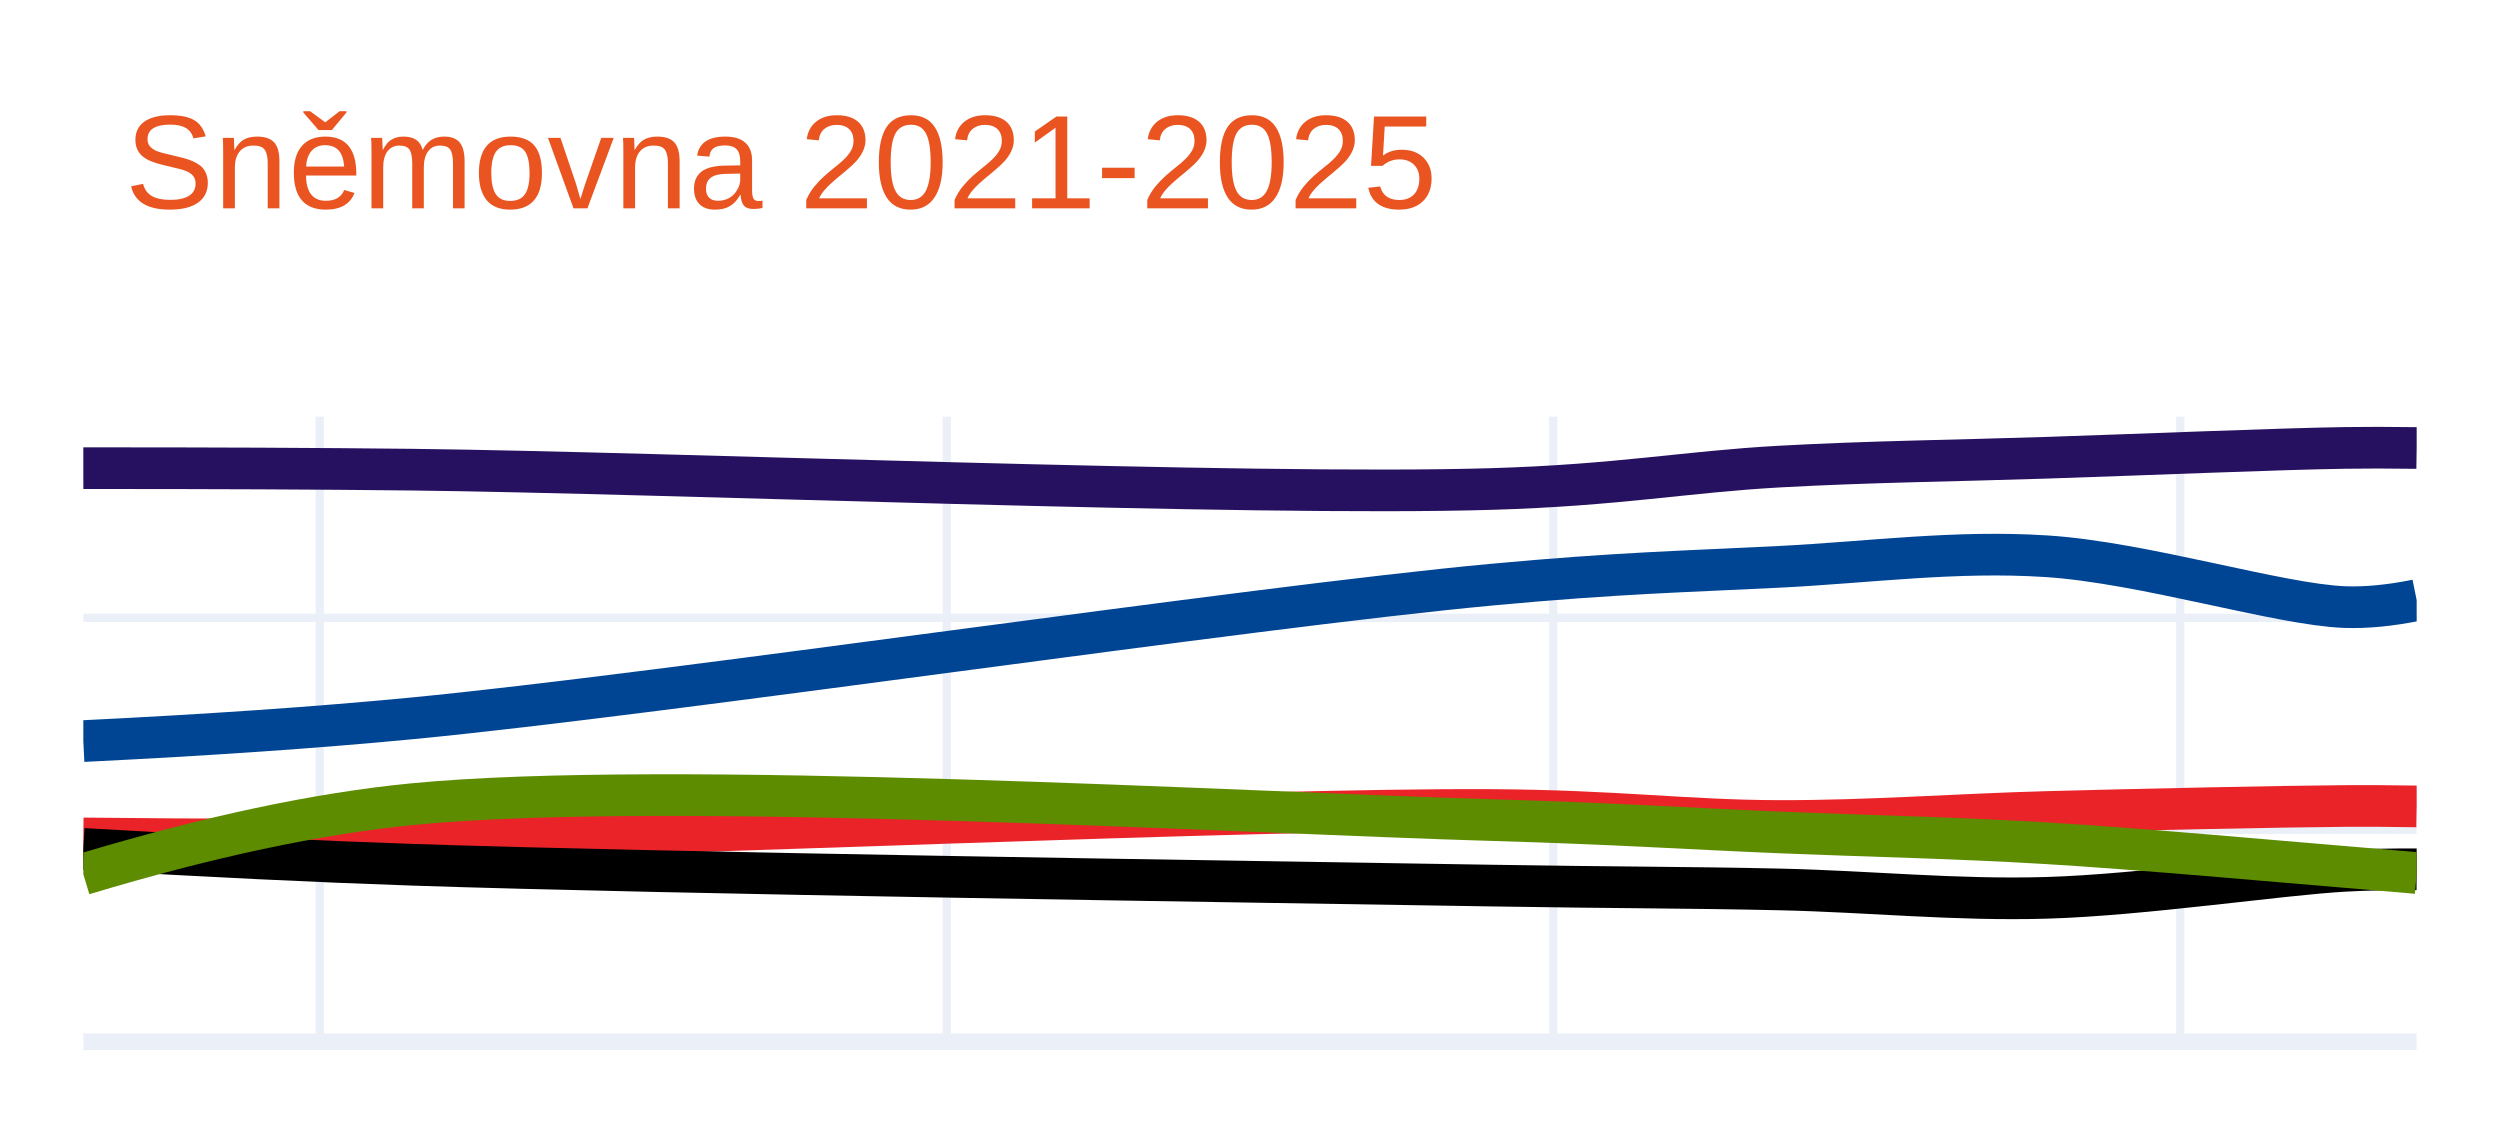
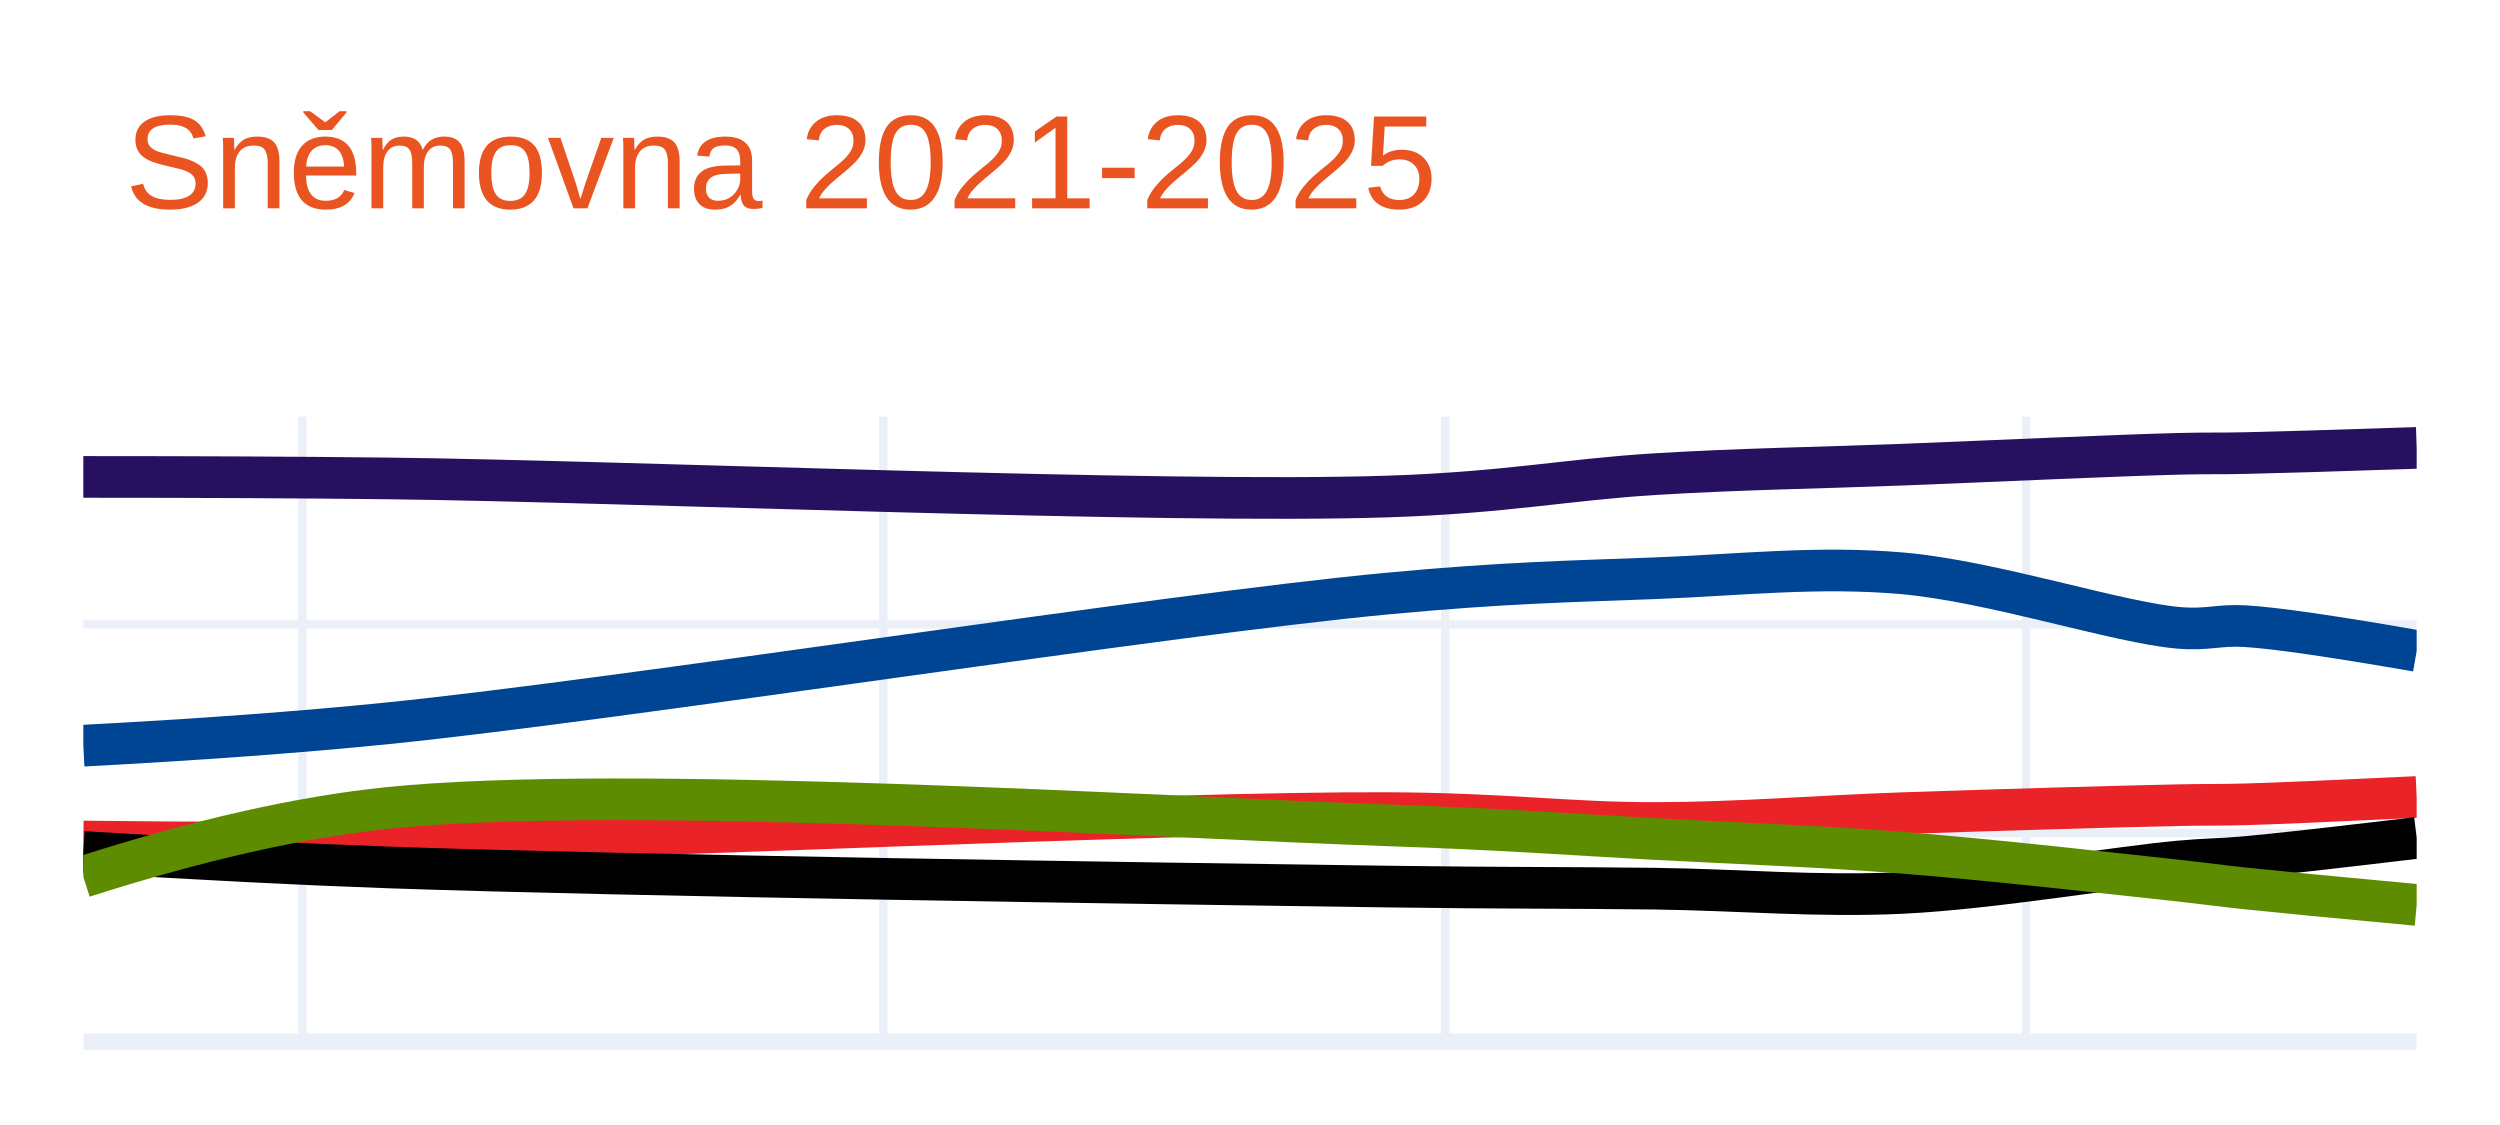
<svg xmlns="http://www.w3.org/2000/svg" class="main-svg" width="300" height="135" style="" viewBox="0 0 300 135">
  <rect x="0" y="0" width="300" height="135" style="fill: rgb(255, 255, 255); fill-opacity: 1;" />
-   <defs id="defs-b07124">
+   <defs id="defs-3fde6b">
    <g class="clips">
-       <clipPath id="clipb07124xyplot" class="plotclip">
+       <clipPath id="clip3fde6bxyplot" class="plotclip">
        <rect width="280" height="75" />
      </clipPath>
-       <clipPath class="axesclip" id="clipb07124x">
+       <clipPath class="axesclip" id="clip3fde6bx">
        <rect x="10" y="0" width="280" height="135" />
      </clipPath>
-       <clipPath class="axesclip" id="clipb07124y">
+       <clipPath class="axesclip" id="clip3fde6by">
        <rect x="0" y="50" width="300" height="75" />
      </clipPath>
-       <clipPath class="axesclip" id="clipb07124xy">
+       <clipPath class="axesclip" id="clip3fde6bxy">
        <rect x="10" y="50" width="280" height="75" />
      </clipPath>
    </g>
    <g class="gradients" />
    <g class="patterns" />
  </defs>
  <g class="bglayer" />
  <g class="layer-below">
    <g class="imagelayer" />
    <g class="shapelayer" />
  </g>
  <g class="cartesianlayer">
    <g class="subplot xy">
      <g class="layer-subplot">
        <g class="shapelayer" />
        <g class="imagelayer" />
      </g>
      <g class="minor-gridlayer">
        <g class="x" />
        <g class="y" />
      </g>
      <g class="gridlayer">
        <g class="x">
-           <path class="xgrid crisp" transform="translate(38.37,0)" d="M0,50v75" style="stroke: rgb(235, 240, 248); stroke-opacity: 1; stroke-width: 1px;" />
-           <path class="xgrid crisp" transform="translate(113.61,0)" d="M0,50v75" style="stroke: rgb(235, 240, 248); stroke-opacity: 1; stroke-width: 1px;" />
-           <path class="xgrid crisp" transform="translate(186.39,0)" d="M0,50v75" style="stroke: rgb(235, 240, 248); stroke-opacity: 1; stroke-width: 1px;" />
-           <path class="xgrid crisp" transform="translate(261.63,0)" d="M0,50v75" style="stroke: rgb(235, 240, 248); stroke-opacity: 1; stroke-width: 1px;" />
+           <path class="xgrid crisp" transform="translate(36.29,0)" d="M0,50v75" style="stroke: rgb(235, 240, 248); stroke-opacity: 1; stroke-width: 1px;" />
+           <path class="xgrid crisp" transform="translate(106,0)" d="M0,50v75" style="stroke: rgb(235, 240, 248); stroke-opacity: 1; stroke-width: 1px;" />
+           <path class="xgrid crisp" transform="translate(173.43,0)" d="M0,50v75" style="stroke: rgb(235, 240, 248); stroke-opacity: 1; stroke-width: 1px;" />
+           <path class="xgrid crisp" transform="translate(243.14,0)" d="M0,50v75" style="stroke: rgb(235, 240, 248); stroke-opacity: 1; stroke-width: 1px;" />
        </g>
        <g class="y">
-           <path class="ygrid crisp" transform="translate(0,99.57)" d="M10,0h280" style="stroke: rgb(235, 240, 248); stroke-opacity: 1; stroke-width: 1px;" />
-           <path class="ygrid crisp" transform="translate(0,74.14)" d="M10,0h280" style="stroke: rgb(235, 240, 248); stroke-opacity: 1; stroke-width: 1px;" />
+           <path class="ygrid crisp" transform="translate(0,99.96)" d="M10,0h280" style="stroke: rgb(235, 240, 248); stroke-opacity: 1; stroke-width: 1px;" />
+           <path class="ygrid crisp" transform="translate(0,74.92)" d="M10,0h280" style="stroke: rgb(235, 240, 248); stroke-opacity: 1; stroke-width: 1px;" />
        </g>
      </g>
      <g class="zerolinelayer">
        <path class="yzl zl crisp" transform="translate(0,125)" d="M10,0h280" style="stroke: rgb(235, 240, 248); stroke-opacity: 1; stroke-width: 2px;" />
      </g>
      <path class="xlines-below" />
      <path class="ylines-below" />
      <g class="overlines-below" />
      <g class="xaxislayer-below" />
      <g class="yaxislayer-below" />
      <g class="overaxes-below" />
-       <g class="plot" transform="translate(10,50)" clip-path="url(#clipb07124xyplot)">
+       <g class="plot" transform="translate(10,50)" clip-path="url(#clip3fde6bxyplot)">
        <g class="scatterlayer mlayer">
-           <g class="trace scatter tracec97844" style="stroke-miterlimit: 2; opacity: 1;">
+           <g class="trace scatter trace3c9253" style="stroke-miterlimit: 2; opacity: 1;">
            <g class="fills" />
            <g class="errorbars" />
            <g class="lines">
-               <path class="js-line" d="M0,6.18Q22.52,6.17 39.47,6.36C70.18,6.71 139.6,9.56 168.99,8.68C184.19,8.23 192.22,6.62 203.52,5.99C214.4,5.39 224.61,5.29 235.59,4.93C247.19,4.55 263.51,3.87 271.37,3.75Q275.23,3.69 280,3.76" style="vector-effect: non-scaling-stroke; fill: none; stroke: rgb(38, 16, 96); stroke-opacity: 1; stroke-width: 5px; opacity: 1;" />
+               <path class="js-line" d="M0,7.23Q20.86,7.23 36.57,7.41C65.03,7.74 129.34,10.47 156.57,9.58C170.65,9.12 178.09,7.54 188.57,6.9C198.65,6.28 208.11,6.15 218.29,5.76C229.04,5.34 244.15,4.64 251.43,4.46C255.01,4.37 256.15,4.44 259.43,4.37Q264.7,4.26 280,3.75" style="vector-effect: non-scaling-stroke; fill: none; stroke: rgb(38, 16, 96); stroke-opacity: 1; stroke-width: 5px; opacity: 1;" />
            </g>
            <g class="points" />
            <g class="text" />
          </g>
-           <g class="trace scatter trace972240" style="stroke-miterlimit: 2; opacity: 1;">
+           <g class="trace scatter traced88b70" style="stroke-miterlimit: 2; opacity: 1;">
            <g class="fills" />
            <g class="errorbars" />
            <g class="lines">
-               <path class="js-line" d="M0,38.93Q22.54,37.83 39.47,36.2C70.21,33.24 139.56,22.89 168.99,20.16C184.14,18.75 192.22,18.59 203.52,18.02C214.4,17.47 224.65,16.04 235.59,16.75C247.23,17.5 263.5,22.56 271.37,22.85Q275.22,22.99 280,22.02" style="vector-effect: non-scaling-stroke; fill: none; stroke: rgb(0, 68, 148); stroke-opacity: 1; stroke-width: 5px; opacity: 1;" />
+               <path class="js-line" d="M0,39.48Q20.89,38.38 36.57,36.79C65.05,33.9 129.3,23.77 156.57,21.22C170.61,19.91 178.1,19.79 188.57,19.39C198.66,19 208.16,17.91 218.29,18.8C229.09,19.75 244.13,24.72 251.43,25.34C254.98,25.64 256.16,24.95 259.43,25.14Q264.71,25.45 280,28.11" style="vector-effect: non-scaling-stroke; fill: none; stroke: rgb(0, 68, 148); stroke-opacity: 1; stroke-width: 5px; opacity: 1;" />
            </g>
            <g class="points" />
            <g class="text" />
          </g>
-           <g class="trace scatter tracebfc7c2" style="stroke-miterlimit: 2; opacity: 1;">
+           <g class="trace scatter traceef51d5" style="stroke-miterlimit: 2; opacity: 1;">
            <g class="fills" />
            <g class="errorbars" />
            <g class="lines">
-               <path class="js-line" d="M0,50.61Q22.52,50.86 39.47,50.64C70.18,50.24 139.59,47.03 168.99,47.2C184.17,47.29 192.22,48.49 203.52,48.52C214.41,48.54 224.61,47.74 235.59,47.44C247.19,47.13 263.51,46.78 271.37,46.72Q275.23,46.69 280,46.77" style="vector-effect: non-scaling-stroke; fill: none; stroke: rgb(234, 35, 41); stroke-opacity: 1; stroke-width: 5px; opacity: 1;" />
+               <path class="js-line" d="M0,50.98Q20.86,51.23 36.57,51.01C65.03,50.61 129.33,47.45 156.57,47.57C170.64,47.63 178.1,48.77 188.57,48.76C198.66,48.75 208.11,47.93 218.29,47.58C229.03,47.21 244.15,46.77 251.43,46.62C255.01,46.55 256.15,46.61 259.43,46.52Q264.7,46.37 280,45.64" style="vector-effect: non-scaling-stroke; fill: none; stroke: rgb(234, 35, 41); stroke-opacity: 1; stroke-width: 5px; opacity: 1;" />
            </g>
            <g class="points" />
            <g class="text" />
          </g>
-           <g class="trace scatter trace1523eb" style="stroke-miterlimit: 2; opacity: 1;">
+           <g class="trace scatter traceb7332b" style="stroke-miterlimit: 2; opacity: 1;">
            <g class="fills" />
            <g class="errorbars" />
            <g class="lines">
-               <path class="js-line" d="M0,51.87Q22.51,53.2 39.47,53.77C70.18,54.81 139.59,55.79 168.99,56.27C184.17,56.52 192.22,56.48 203.52,56.73C214.41,56.97 224.62,58.06 235.59,57.74C247.2,57.4 263.51,54.94 271.37,54.5Q275.22,54.29 280,54.32" style="vector-effect: non-scaling-stroke; fill: none; stroke: rgb(0, 0, 0); stroke-opacity: 1; stroke-width: 5px; opacity: 1;" />
+               <path class="js-line" d="M0,52.23Q20.86,53.54 36.57,54.09C65.02,55.09 129.33,56.02 156.57,56.39C170.64,56.58 178.1,56.51 188.57,56.64C198.66,56.77 208.13,57.64 218.29,57.15C229.05,56.63 244.15,54.04 251.43,53.38C255,53.06 256.15,53.14 259.43,52.85Q264.7,52.38 280,50.55" style="vector-effect: non-scaling-stroke; fill: none; stroke: rgb(0, 0, 0); stroke-opacity: 1; stroke-width: 5px; opacity: 1;" />
            </g>
            <g class="points" />
            <g class="text" />
          </g>
-           <g class="trace scatter tracea7c9dd" style="stroke-miterlimit: 2; opacity: 1;">
+           <g class="trace scatter traceee0cc4" style="stroke-miterlimit: 2; opacity: 1;">
            <g class="fills" />
            <g class="errorbars" />
            <g class="lines">
-               <path class="js-line" d="M0,54.91Q22.39,48.17 39.47,46.5C70.06,43.5 139.59,47.56 168.99,48.41C184.18,48.85 192.22,49.42 203.52,49.89C214.41,50.34 224.61,50.53 235.59,51.19C247.2,51.89 263.51,53.39 271.37,54.03Q275.23,54.35 280,54.76" style="vector-effect: non-scaling-stroke; fill: none; stroke: rgb(93, 140, 0); stroke-opacity: 1; stroke-width: 5px; opacity: 1;" />
+               <path class="js-line" d="M0,55.22Q20.73,48.58 36.57,46.95C64.9,44.04 129.33,48.11 156.57,49.04C170.64,49.52 178.1,50.12 188.57,50.68C198.66,51.22 208.12,51.53 218.29,52.33C229.05,53.17 244.15,54.89 251.43,55.68C255.01,56.07 256.14,56.26 259.43,56.61Q264.7,57.17 280,58.59" style="vector-effect: non-scaling-stroke; fill: none; stroke: rgb(93, 140, 0); stroke-opacity: 1; stroke-width: 5px; opacity: 1;" />
            </g>
            <g class="points" />
            <g class="text" />
          </g>
        </g>
      </g>
      <g class="overplot" />
      <path class="xlines-above crisp" d="M0,0" style="fill: none;" />
      <path class="ylines-above crisp" d="M0,0" style="fill: none;" />
      <g class="overlines-above" />
      <g class="xaxislayer-above" />
      <g class="yaxislayer-above" />
      <g class="overaxes-above" />
    </g>
  </g>
  <g class="polarlayer" />
  <g class="smithlayer" />
  <g class="ternarylayer" />
  <g class="geolayer" />
  <g class="funnelarealayer" />
  <g class="pielayer" />
  <g class="iciclelayer" />
  <g class="treemaplayer" />
  <g class="sunburstlayer" />
  <g class="glimages" />
-   <defs id="topdefs-b07124">
+   <defs id="topdefs-3fde6b">
    <g class="clips" />
  </defs>
  <g class="layer-above">
    <g class="imagelayer" />
    <g class="shapelayer" />
  </g>
  <g class="infolayer">
    <g class="g-gtitle">
      <text class="gtitle" x="15" y="25" text-anchor="start" dy="0em" style="font-family: Ubuntu, verdana, arial, sans-serif; font-size: 16px; fill: rgb(233, 84, 32); opacity: 1; font-weight: normal; white-space: pre;">Sněmovna 2021-2025</text>
    </g>
    <g class="g-xtitle" />
    <g class="g-ytitle" />
  </g>
</svg>
